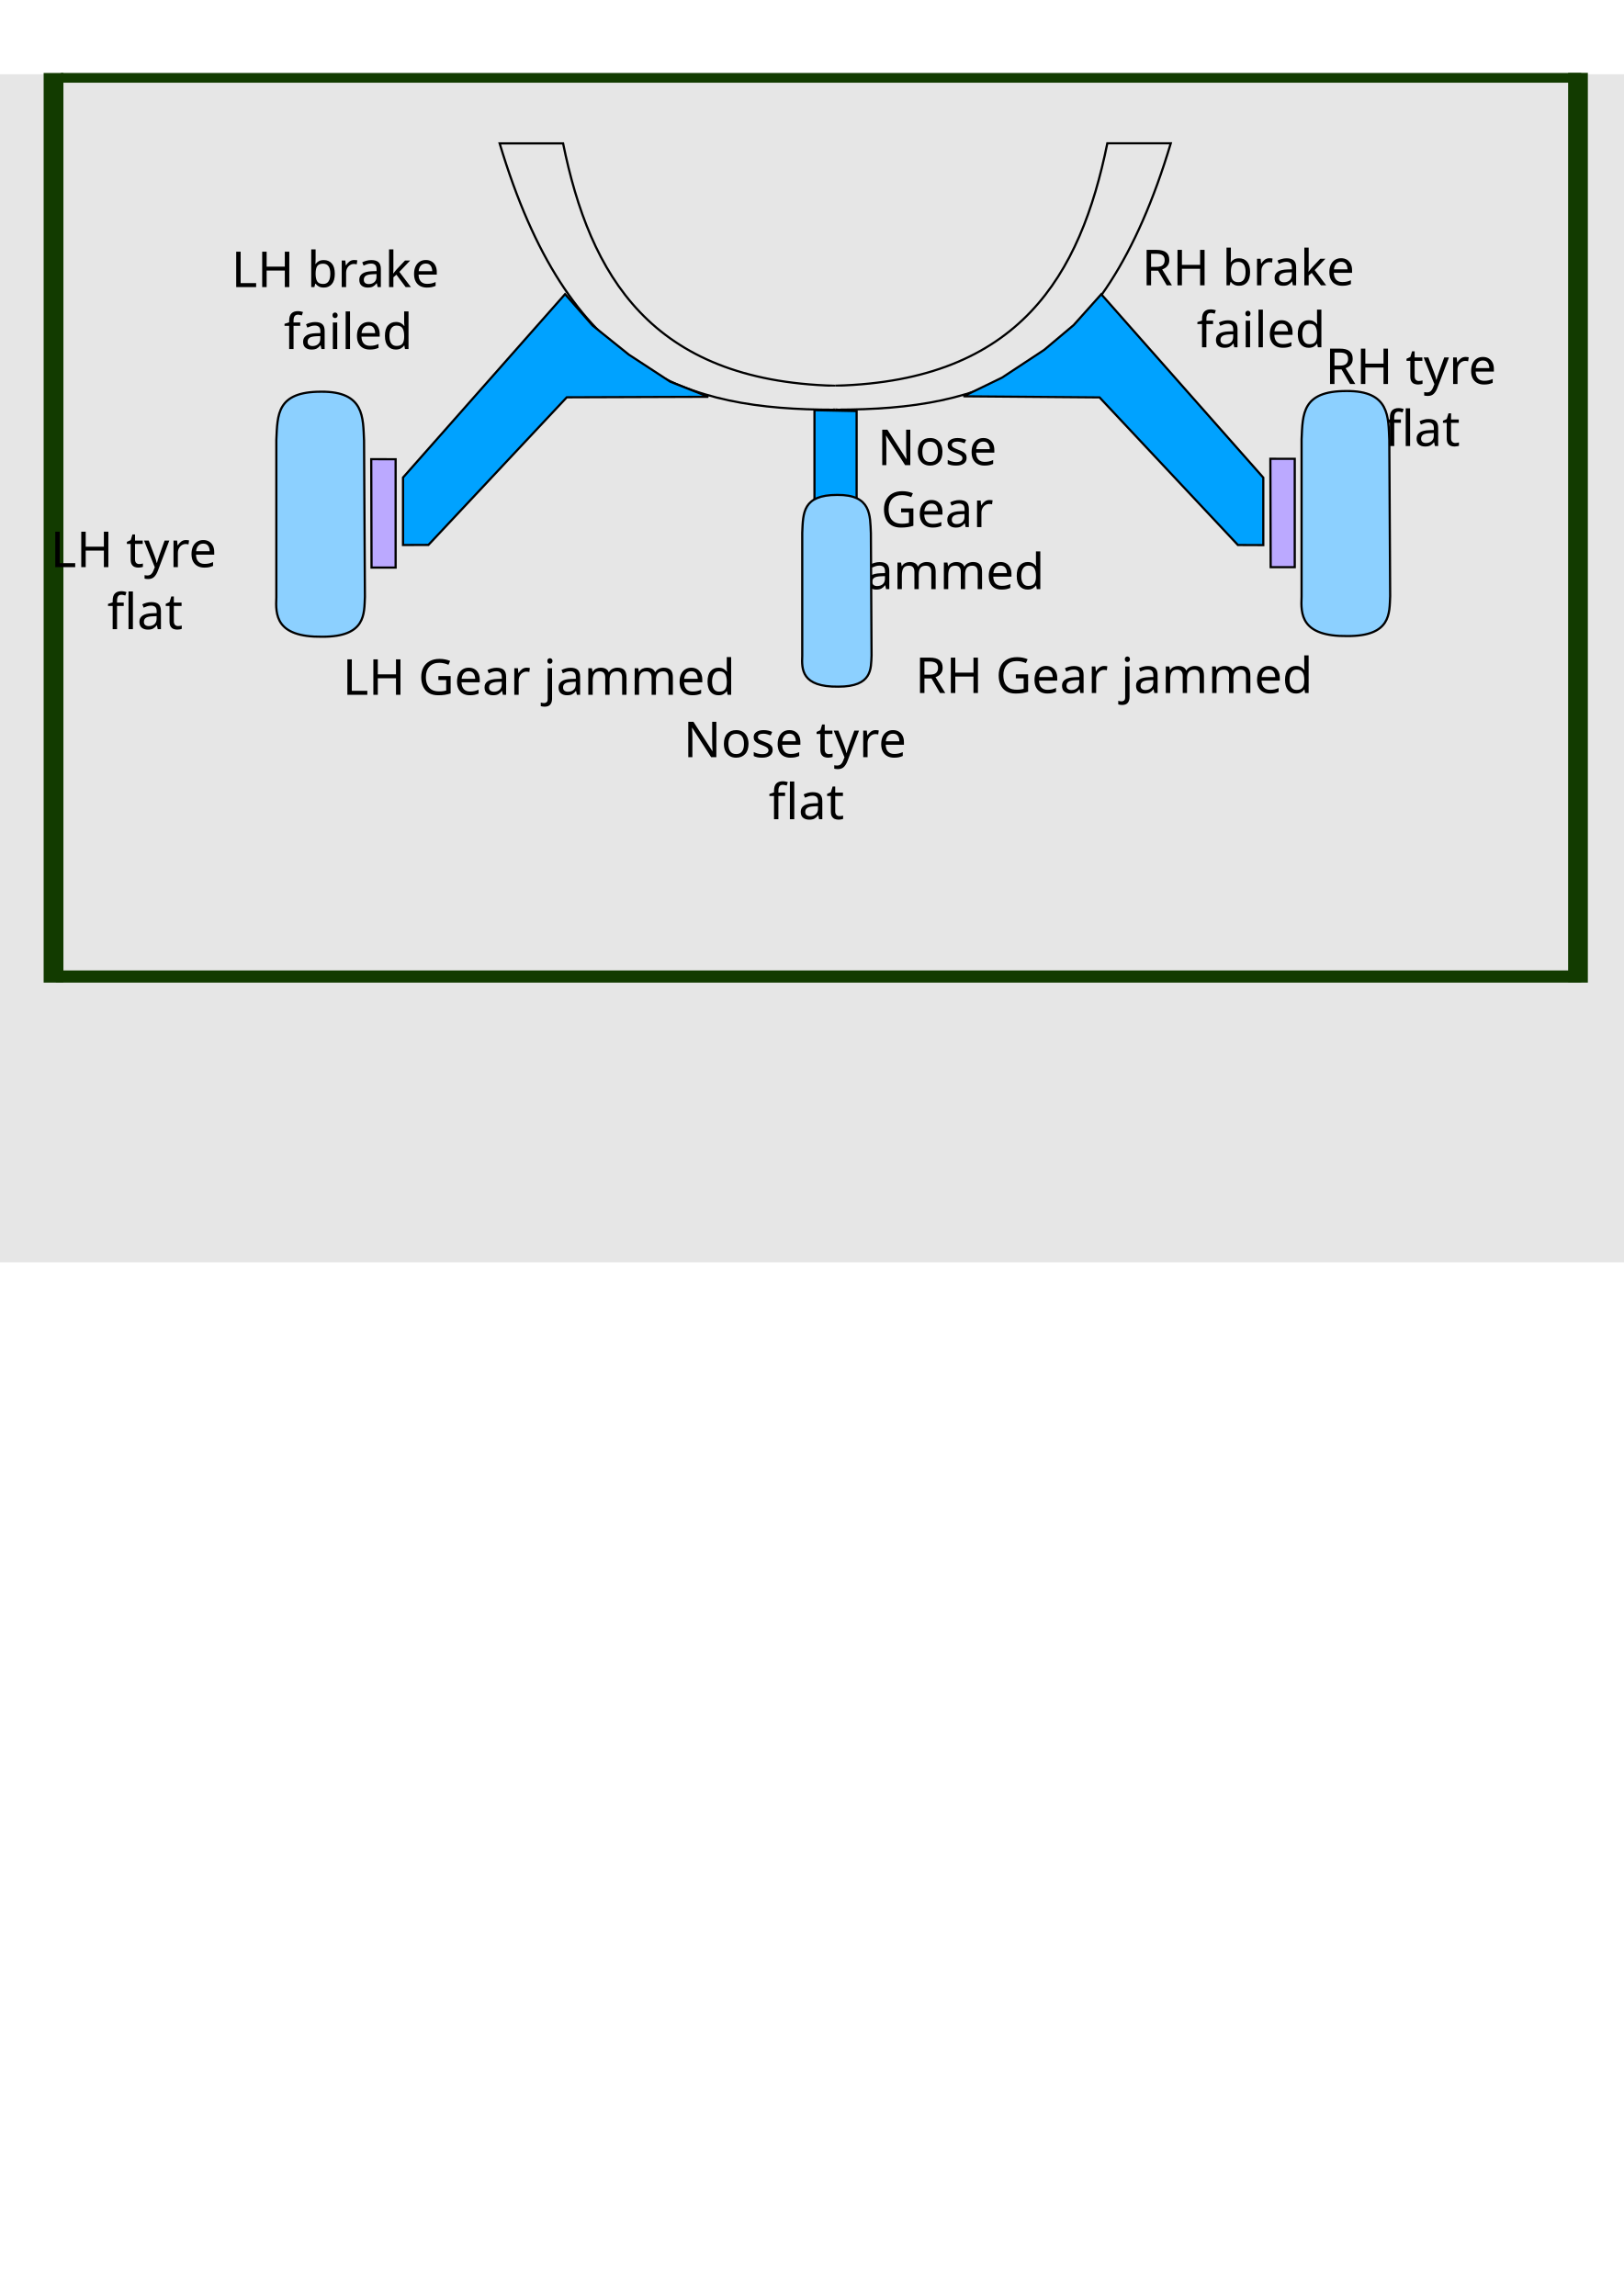
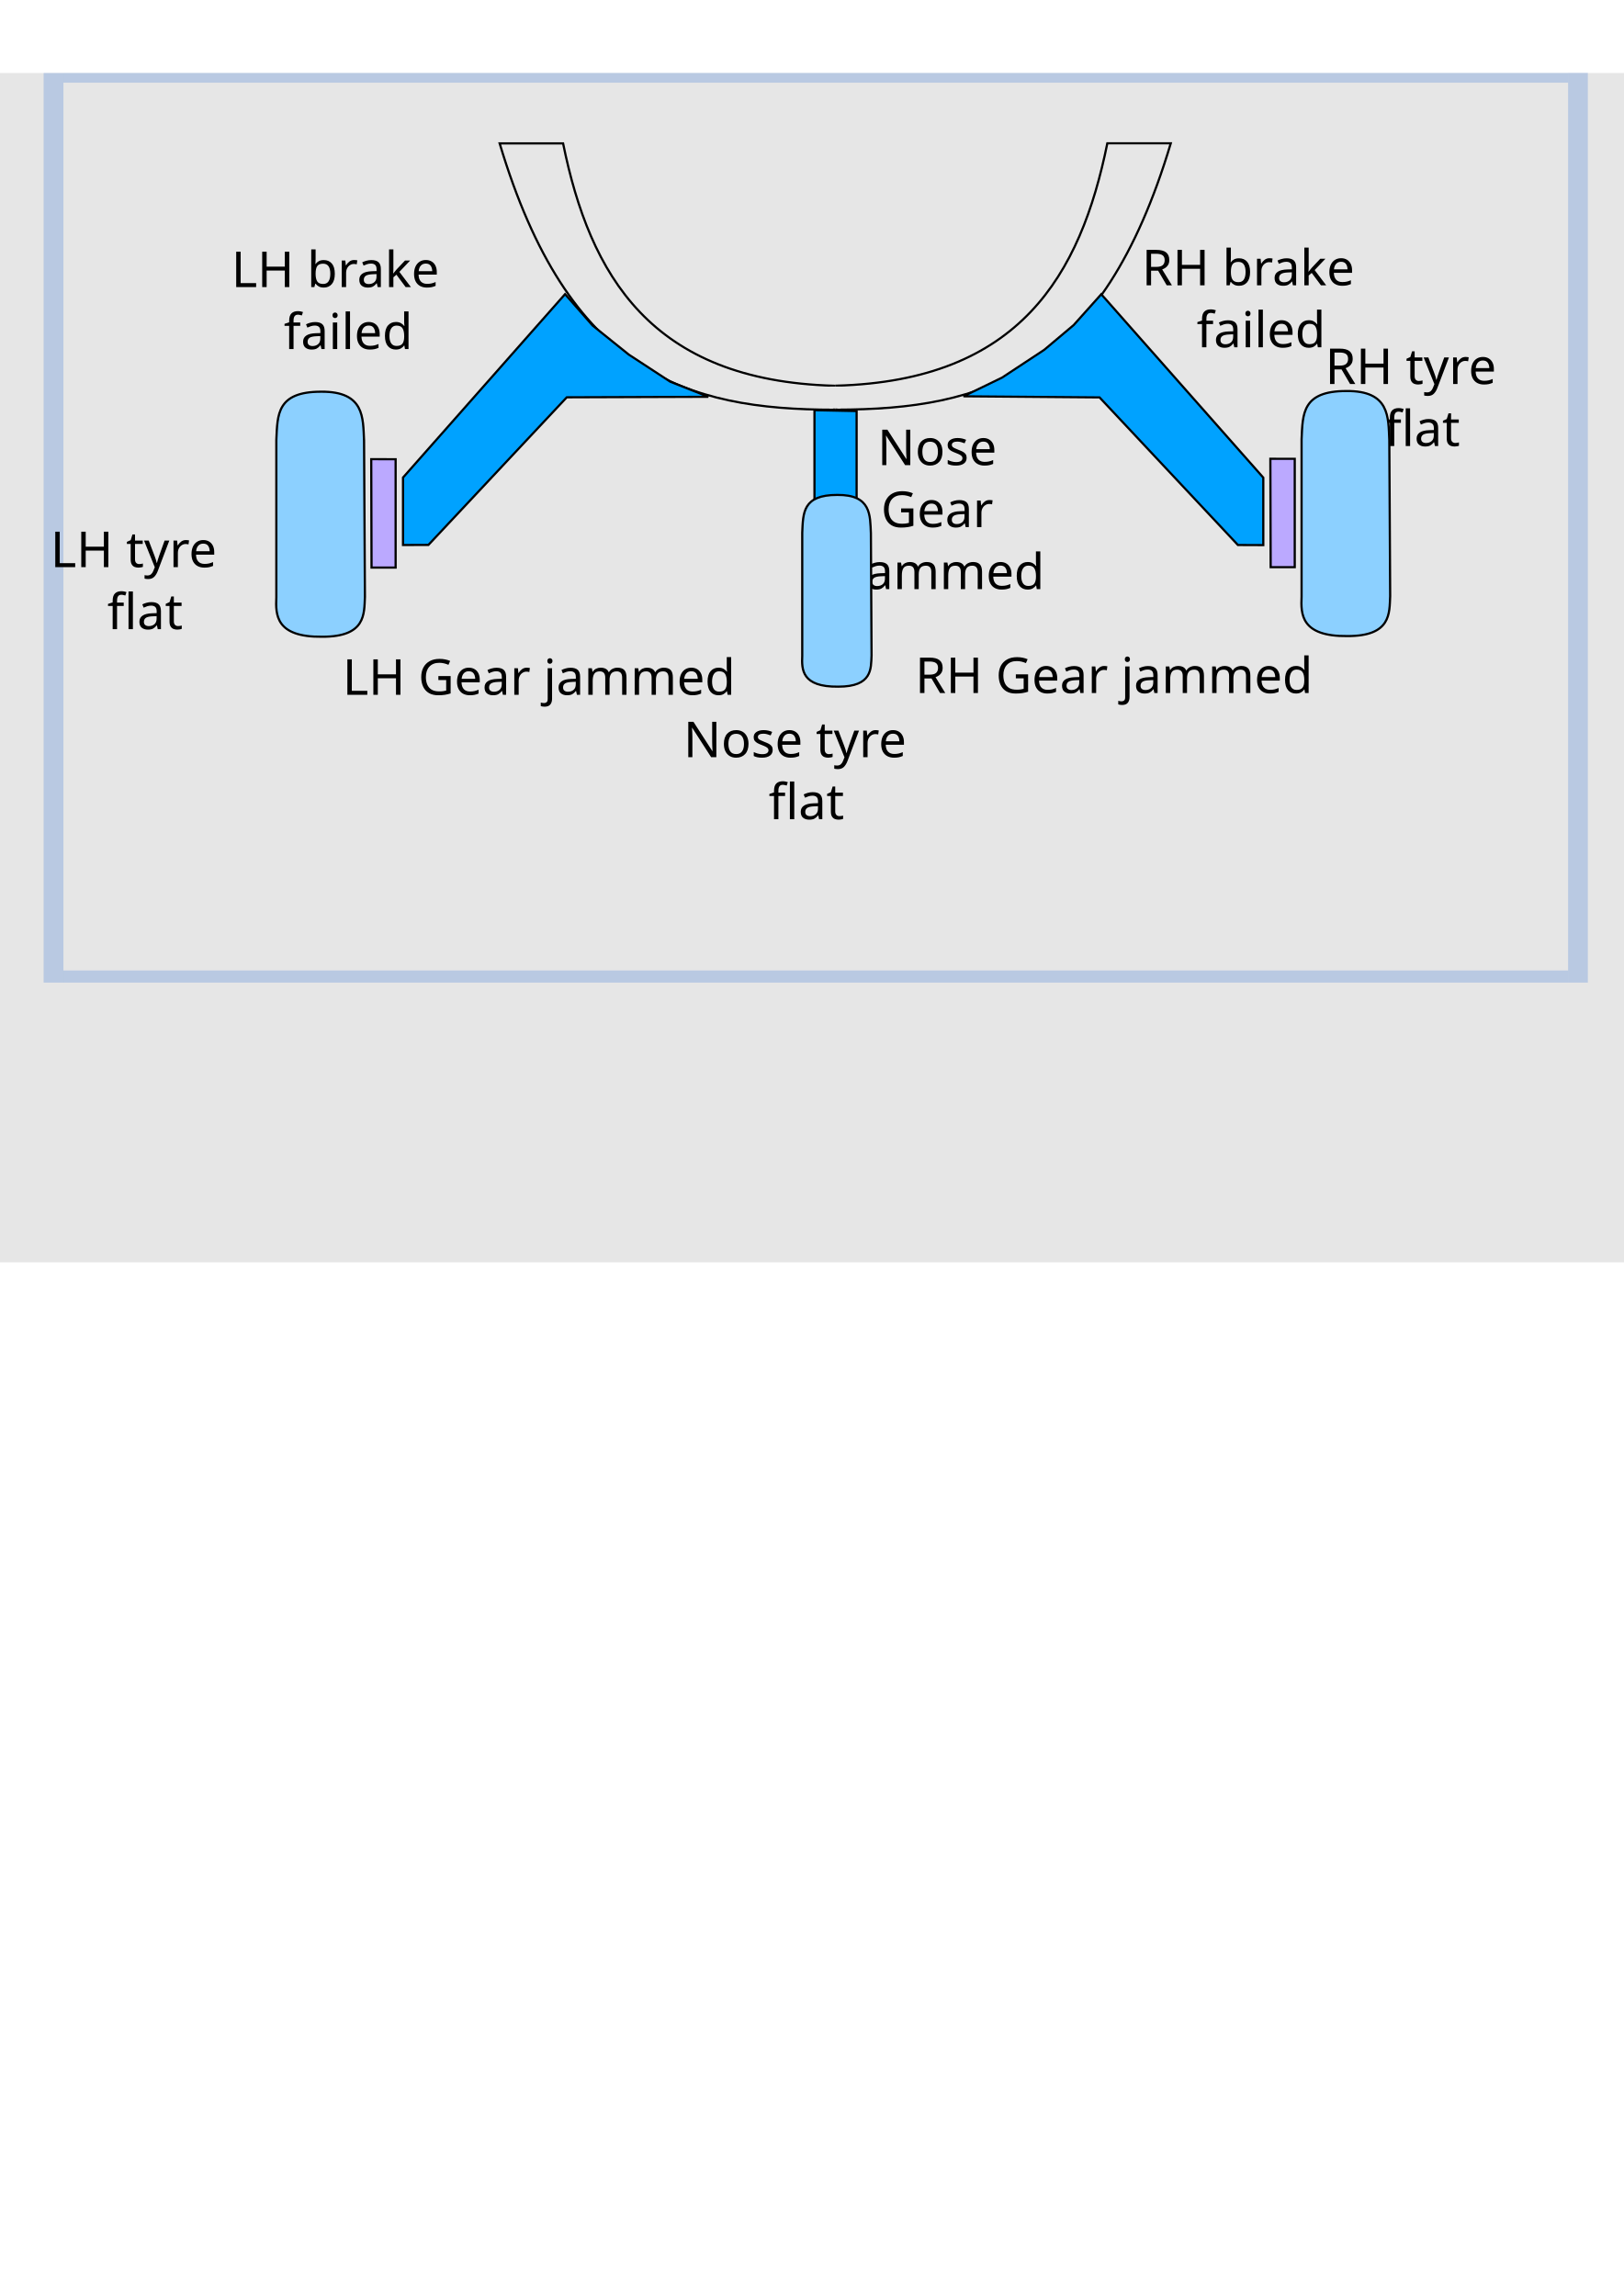
<svg xmlns="http://www.w3.org/2000/svg" version="1.1" width="744.094" height="1052.362" id="svg3651">
  <defs id="defs3653">
    <clipPath clipPathUnits="userSpaceOnUse" id="clipPath3029">
      <path style="fill:none;stroke:#000000;stroke-width:0.991px;stroke-linecap:butt;stroke-linejoin:miter;stroke-opacity:1" d="m 352.121,45.321 363.395,-0.76 7.094,183.905 -399.656,0.76 z" id="path3031" />
    </clipPath>
    <clipPath clipPathUnits="userSpaceOnUse" id="clipPath3035">
      <path style="fill:none;stroke:#000000;stroke-width:0.991px;stroke-linecap:butt;stroke-linejoin:miter;stroke-opacity:1" d="M 227.097,72.01 394.049,71.922 362.452,87.425 264.154,87.075 z" id="path3037" />
    </clipPath>
  </defs>
  <g id="layer1" transform="matrix(1.019268,0,0,1,-0.3853597,0)">
-     <rect style="fill:#e6e6e6;fill-opacity:1" id="rect2988-7" width="1109.029" height="544.536" x="-230.396" y="34.041" />
-     <rect width="8.889" height="416.924" x="20" y="33.452" id="rect3659" style="fill:#123b00;fill-opacity:1" />
-     <rect width="8.869" height="416.981" x="705.417" y="33.395" id="rect5872" style="fill:#123b00;fill-opacity:1" />
-     <rect style="fill:#123b00;fill-opacity:1" id="rect2987" width="685.76" height="5.574" x="25.534" y="444.801" />
+     <rect style="fill:#e6e6e6;fill-opacity:1" id="rect2988-7" width="1109.029" height="545.127" x="-230.396" y="33.45" />
+     <rect width="8.889" height="416.924" x="20" y="33.452" id="rect3659" style="fill:#0055d4;fill-opacity:0.196" />
+     <rect width="8.869" height="416.981" x="705.417" y="33.395" id="rect5872" style="fill:#0055d4;fill-opacity:0.196" />
+     <rect style="fill:#0055d4;fill-opacity:0.196" id="rect2987" width="676.532" height="5.574" x="28.883" y="444.801" />
    <rect style="fill:#e6e6e6;fill-opacity:1" id="rect2988" width="522.797" height="31.214" x="115.218" y="34.558" />
-     <rect style="fill:#123b00;fill-opacity:1" id="rect2985" width="683.573" height="4.459" x="27.721" y="33.444" />
+     <rect style="fill:#0055d4;fill-opacity:0.196" id="rect2985" width="676.532" height="4.459" x="28.883" y="33.444" />
    <path style="fill:#bba9ff;fill-opacity:1;stroke:#000000;stroke-width:0.991px;stroke-linecap:butt;stroke-linejoin:miter;stroke-opacity:1" d="m 178.254,210.484 0,49.661 -10.827,0 -0.137,-49.683 z" id="LHbrake" />
    <path style="fill:#8cd0ff;fill-opacity:1;stroke:#000000;stroke-width:0.991px;stroke-linecap:butt;stroke-linejoin:miter;stroke-opacity:1" d="m 124.62,201.676 c 0.512,-11.702 0.213,-22.145 20.108,-22.139 19.682,-0.194 18.831,12.053 19.334,22.466 l 0.387,71.522 c -0.358,7.839 0.501,18.35 -19.141,18.327 -21.122,0.259 -21.03,-10.154 -20.688,-18.116 z" id="LHtyre" />
    <path style="fill:#bba9ff;fill-opacity:1;stroke:#000000;stroke-width:0.991px;stroke-linecap:butt;stroke-linejoin:miter;stroke-opacity:1" d="m 582.505,210.297 0,49.661 -10.827,0 -0.137,-49.683 z" id="RHbrake" />
    <text xml:space="preserve" style="font-size:22.515px;font-style:normal;font-weight:normal;line-height:125%;letter-spacing:0px;word-spacing:0px;fill:#000000;fill-opacity:1;stroke:none;font-family:Sans" x="155.876" y="315.419" id="text_LHgear" transform="scale(0.990503,1.009588)">
      <tspan id="tspan3880" x="155.876" y="315.419">LH Gear jammed</tspan>
    </text>
    <text xml:space="preserve" style="font-size:22.515px;font-style:normal;font-weight:normal;line-height:125%;letter-spacing:0px;word-spacing:0px;fill:#000000;fill-opacity:1;stroke:none;font-family:Sans" x="415.795" y="314.637" id="text_RHgear" transform="scale(0.9905031,1.009588)">
      <tspan id="tspan3880-2" x="415.795" y="314.637">RH Gear jammed</tspan>
    </text>
    <text xml:space="preserve" style="font-size:22.515px;font-style:normal;font-weight:normal;text-align:center;line-height:125%;letter-spacing:0px;word-spacing:0px;text-anchor:middle;fill:#000000;fill-opacity:1;stroke:none;font-family:Sans" x="445.598" y="211.156" id="text_Ngear" transform="scale(0.9905031,1.009588)">
      <tspan id="tspan3880-2-9" x="449.182" y="211.156">Nose </tspan>
      <tspan x="449.182" y="239.3" id="tspan3864">Gear </tspan>
      <tspan x="445.598" y="267.444" id="tspan3866">jammed</tspan>
    </text>
    <text xml:space="preserve" style="font-size:22.515px;font-style:normal;font-weight:normal;text-align:center;line-height:125%;letter-spacing:0px;word-spacing:0px;text-anchor:middle;fill:#000000;fill-opacity:1;stroke:none;font-family:Sans" x="587.453" y="129.525" id="text_RHbrake" transform="scale(0.9905031,1.009588)">
      <tspan id="tspan3880-2-4" x="587.453" y="129.525">RH brake</tspan>
      <tspan x="587.453" y="157.669" id="tspan3023">failed</tspan>
    </text>
    <text xml:space="preserve" style="font-size:22.515px;font-style:normal;font-weight:normal;text-align:center;line-height:125%;letter-spacing:0px;word-spacing:0px;text-anchor:middle;fill:#000000;fill-opacity:1;stroke:none;font-family:Sans" x="173.091" y="130.335" id="text_LHbrake" transform="scale(0.9905031,1.009588)">
      <tspan id="tspan3880-2-4-6" x="173.091" y="130.335">LH brake</tspan>
      <tspan x="173.091" y="158.479" id="tspan3021">failed</tspan>
    </text>
    <text xml:space="preserve" style="font-size:22.515px;font-style:normal;font-weight:normal;text-align:center;line-height:125%;letter-spacing:0px;word-spacing:0px;text-anchor:middle;fill:#000000;fill-opacity:1;stroke:none;font-family:Sans" x="80.86" y="257.479" id="text_LHtyre" transform="scale(0.9905031,1.009588)">
      <tspan id="tspan3880-2-4-6-7" x="84.444" y="257.479">LH tyre </tspan>
      <tspan x="80.86" y="285.624" id="tspan3987">flat</tspan>
    </text>
    <text xml:space="preserve" style="font-size:22.515px;font-style:normal;font-weight:normal;text-align:center;line-height:125%;letter-spacing:0px;word-spacing:0px;text-anchor:middle;fill:#000000;fill-opacity:1;stroke:none;font-family:Sans" x="660.606" y="174.352" id="text_RHtyre" transform="scale(0.9905031,1.009588)">
      <tspan id="tspan3880-2-4-6-7-1" x="664.19" y="174.352">RH tyre </tspan>
      <tspan x="660.606" y="202.496" id="tspan3987-6">flat</tspan>
    </text>
    <path style="fill:#8cd0ff;fill-opacity:1;stroke:#000000;stroke-width:0.991px;stroke-linecap:butt;stroke-linejoin:miter;stroke-opacity:1" d="m 585.578,201.366 c 0.512,-11.702 0.213,-22.145 20.108,-22.139 19.682,-0.194 18.831,12.053 19.334,22.466 l 0.387,71.522 c -0.358,7.839 0.501,18.35 -19.141,18.327 -21.122,0.259 -21.03,-10.154 -20.688,-18.116 z" id="RHtyre" />
    <text xml:space="preserve" style="font-size:22.515px;font-style:normal;font-weight:normal;text-align:center;line-height:125%;letter-spacing:0px;word-spacing:0px;text-anchor:middle;fill:#000000;fill-opacity:1;stroke:none;font-family:Sans" x="381.064" y="343.765" id="text_Ntyre" transform="scale(0.9905031,1.009588)">
      <tspan id="tspan3880-2-4-6-7-1-0" x="384.648" y="343.765">Nose tyre </tspan>
      <tspan x="381.064" y="371.91" id="tspan3987-6-8">flat</tspan>
    </text>
    <path style="fill:#00a2ff;fill-opacity:1;stroke:#000000;stroke-width:0.991px;stroke-linecap:butt;stroke-linejoin:miter;stroke-opacity:1" d="m 366.571,231.373 0,-43.355 18.948,0.394 0,43.355 z" id="Ngear" />
    <path style="fill:#8cd0ff;fill-opacity:1;stroke:#000000;stroke-width:0.991px;stroke-linecap:butt;stroke-linejoin:miter;stroke-opacity:1" d="m 361.073,244.168 c 0.401,-9.156 0.166,-17.327 15.733,-17.323 15.4,-0.151 14.734,9.431 15.128,17.578 l 0.303,55.962 c -0.28,6.134 0.392,14.358 -14.977,14.34 -16.527,0.203 -16.455,-7.945 -16.187,-14.175 z" id="Ntyre" />
    <path style="fill:none;fill-opacity:1;stroke:#000000;stroke-width:0.991px;stroke-linecap:butt;stroke-linejoin:miter;stroke-opacity:1" d="m 225.025,65.723 28.521,0 C 265.601,126.113 292.962,174.502 375.411,176.807 l 0,10.986 c -66.855,0.005 -119.485,-16.882 -150.386,-122.07 z" id="path3799" />
    <path style="fill:#00a2ff;fill-opacity:1;stroke:#000000;stroke-width:0.991px;stroke-linecap:butt;stroke-linejoin:miter;stroke-opacity:1" d="m 254.432,134.809 -72.853,84.067 0,30.93 11.413,-0.048 62.213,-67.652 63.643,-0.231 -17.061,-6.889 -18.702,-12.463 -16.241,-13.299 z" id="LHgear" />
    <path style="fill:none;fill-opacity:1;stroke:#000000;stroke-width:0.991px;stroke-linecap:butt;stroke-linejoin:miter;stroke-opacity:1" d="m 526.762,65.691 -28.521,0 C 486.187,126.08 458.826,174.47 376.376,176.774 l 0,10.986 c 66.855,0.005 119.485,-16.882 150.386,-122.07 z" id="path3799-1" />
    <path style="fill:#00a2ff;fill-opacity:1;stroke:#000000;stroke-width:0.991px;stroke-linecap:butt;stroke-linejoin:miter;stroke-opacity:1" d="m 495.514,134.855 72.853,84.067 0,30.93 -11.413,-0.048 -62.213,-67.652 -61.182,-0.51 17.335,-8.561 18.975,-12.742 13.233,-11.348 z" id="RHgear" />
    <rect style="fill:#e6e6e6;fill-opacity:1;stroke:none" id="rect3795" width="4.93" height="10.051" x="373.435" y="177.179" />
  </g>
  <g id="layer2" />
  <g id="layer3" />
</svg>
